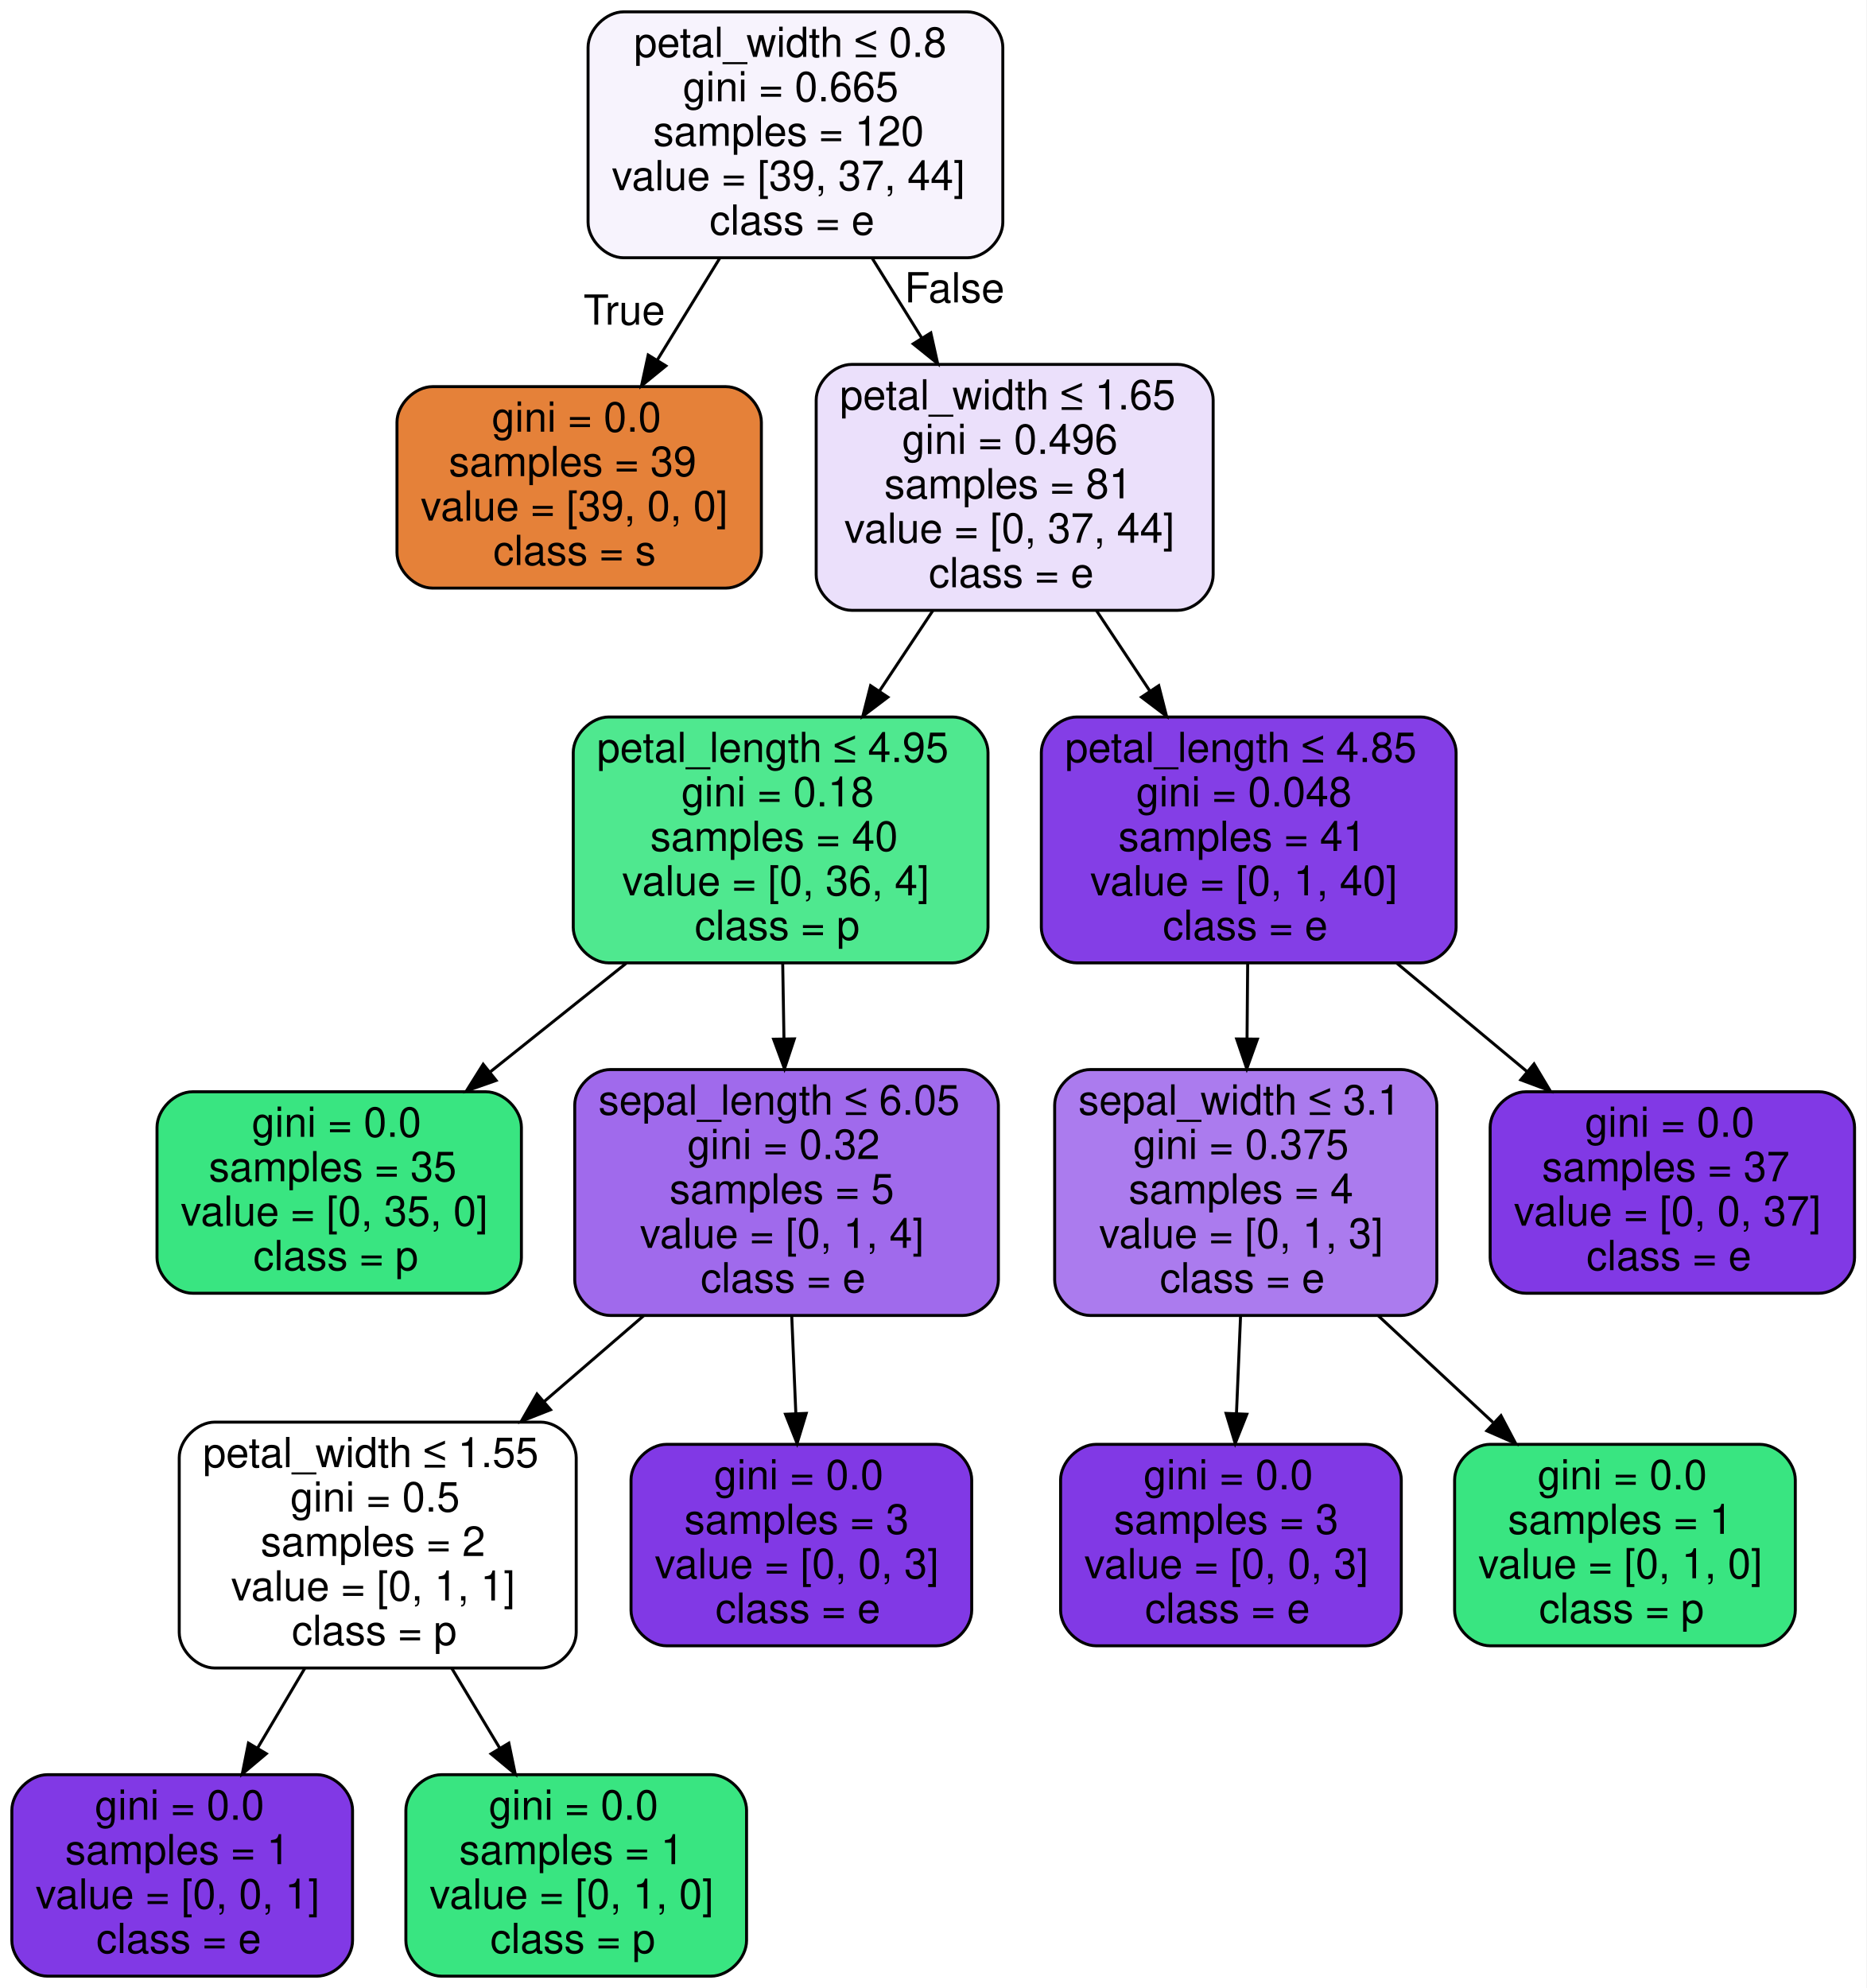
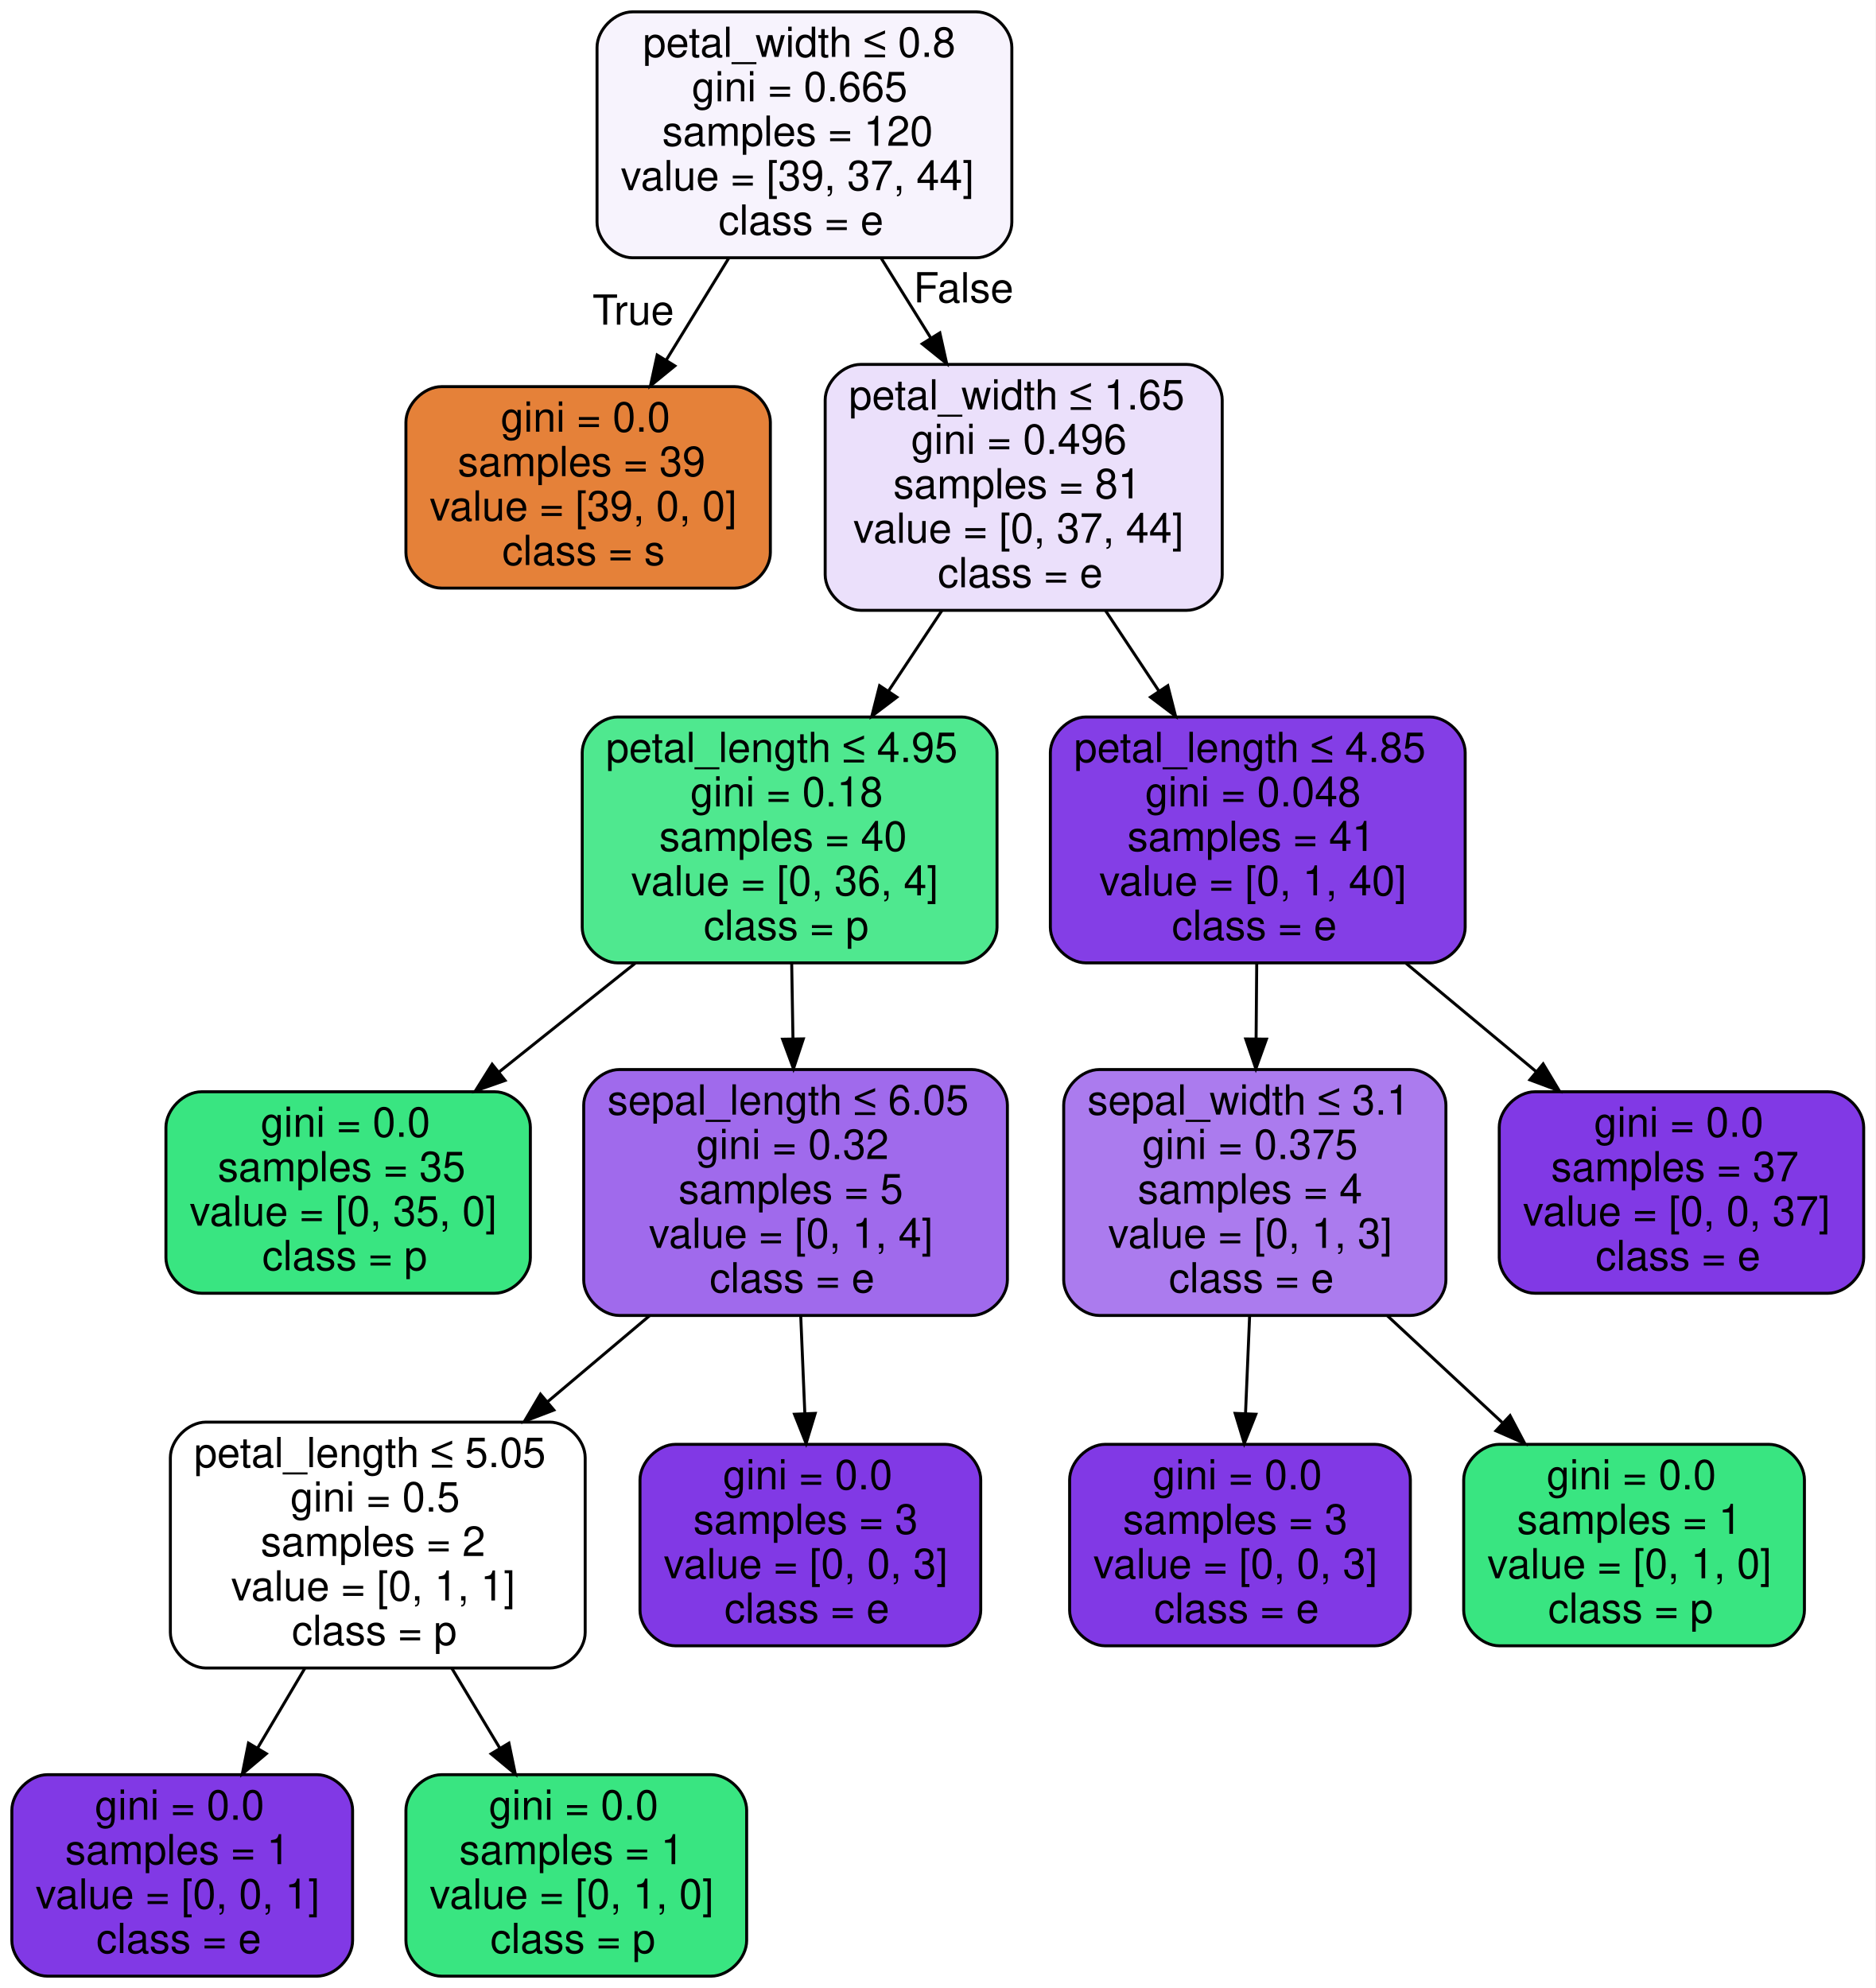
- <svg xmlns="http://www.w3.org/2000/svg" width="630pt" height="671pt" viewBox="0.00 0.00 630.00 671.00">
+ <svg xmlns="http://www.w3.org/2000/svg" width="633pt" height="671pt" viewBox="0.00 0.00 633.00 671.00">
  <g id="graph0" class="graph" transform="scale(1 1) rotate(0) translate(4 667)">
-     <polygon fill="#ffffff" stroke="transparent" points="-4,4 -4,-667 626,-667 626,4 -4,4" />
+     <polygon fill="#ffffff" stroke="transparent" points="-4,4 -4,-667 629,-667 629,4 -4,4" />
    <g id="node1" class="node">
-       <path fill="#f7f3fd" stroke="#000000" d="M322.5,-663C322.5,-663 206.5,-663 206.5,-663 200.5,-663 194.5,-657 194.5,-651 194.5,-651 194.5,-592 194.5,-592 194.5,-586 200.5,-580 206.5,-580 206.5,-580 322.5,-580 322.5,-580 328.5,-580 334.5,-586 334.5,-592 334.5,-592 334.5,-651 334.5,-651 334.5,-657 328.5,-663 322.5,-663" />
-       <text text-anchor="start" x="210" y="-647.8" font-family="Helvetica,sans-Serif" font-size="14.00" fill="#000000">petal_width ≤ 0.8</text>
-       <text text-anchor="start" x="226.5" y="-632.8" font-family="Helvetica,sans-Serif" font-size="14.00" fill="#000000">gini = 0.665</text>
-       <text text-anchor="start" x="216.5" y="-617.8" font-family="Helvetica,sans-Serif" font-size="14.00" fill="#000000">samples = 120</text>
-       <text text-anchor="start" x="202.5" y="-602.8" font-family="Helvetica,sans-Serif" font-size="14.00" fill="#000000">value = [39, 37, 44]</text>
-       <text text-anchor="start" x="235.5" y="-587.8" font-family="Helvetica,sans-Serif" font-size="14.00" fill="#000000">class = e</text>
+       <path fill="#f7f3fd" stroke="#000000" d="M325.5,-663C325.5,-663 209.5,-663 209.5,-663 203.5,-663 197.5,-657 197.5,-651 197.5,-651 197.5,-592 197.5,-592 197.5,-586 203.5,-580 209.5,-580 209.5,-580 325.5,-580 325.5,-580 331.5,-580 337.5,-586 337.5,-592 337.5,-592 337.5,-651 337.5,-651 337.5,-657 331.5,-663 325.5,-663" />
+       <text text-anchor="start" x="213" y="-647.8" font-family="Helvetica,sans-Serif" font-size="14.00" fill="#000000">petal_width ≤ 0.8</text>
+       <text text-anchor="start" x="229.5" y="-632.8" font-family="Helvetica,sans-Serif" font-size="14.00" fill="#000000">gini = 0.665</text>
+       <text text-anchor="start" x="219.5" y="-617.8" font-family="Helvetica,sans-Serif" font-size="14.00" fill="#000000">samples = 120</text>
+       <text text-anchor="start" x="205.5" y="-602.8" font-family="Helvetica,sans-Serif" font-size="14.00" fill="#000000">value = [39, 37, 44]</text>
+       <text text-anchor="start" x="238.5" y="-587.8" font-family="Helvetica,sans-Serif" font-size="14.00" fill="#000000">class = e</text>
    </g>
    <g id="node2" class="node">
-       <path fill="#e58139" stroke="#000000" d="M241,-536.5C241,-536.5 142,-536.5 142,-536.5 136,-536.5 130,-530.5 130,-524.5 130,-524.5 130,-480.5 130,-480.5 130,-474.5 136,-468.5 142,-468.5 142,-468.5 241,-468.5 241,-468.5 247,-468.5 253,-474.5 253,-480.5 253,-480.5 253,-524.5 253,-524.5 253,-530.5 247,-536.5 241,-536.5" />
-       <text text-anchor="start" x="162" y="-521.3" font-family="Helvetica,sans-Serif" font-size="14.00" fill="#000000">gini = 0.0</text>
-       <text text-anchor="start" x="147.5" y="-506.3" font-family="Helvetica,sans-Serif" font-size="14.00" fill="#000000">samples = 39</text>
-       <text text-anchor="start" x="138" y="-491.3" font-family="Helvetica,sans-Serif" font-size="14.00" fill="#000000">value = [39, 0, 0]</text>
-       <text text-anchor="start" x="162.5" y="-476.3" font-family="Helvetica,sans-Serif" font-size="14.00" fill="#000000">class = s</text>
+       <path fill="#e58139" stroke="#000000" d="M244,-536.5C244,-536.5 145,-536.5 145,-536.5 139,-536.5 133,-530.5 133,-524.5 133,-524.5 133,-480.5 133,-480.5 133,-474.5 139,-468.5 145,-468.5 145,-468.5 244,-468.5 244,-468.5 250,-468.5 256,-474.5 256,-480.5 256,-480.5 256,-524.5 256,-524.5 256,-530.5 250,-536.5 244,-536.5" />
+       <text text-anchor="start" x="165" y="-521.3" font-family="Helvetica,sans-Serif" font-size="14.00" fill="#000000">gini = 0.0</text>
+       <text text-anchor="start" x="150.5" y="-506.3" font-family="Helvetica,sans-Serif" font-size="14.00" fill="#000000">samples = 39</text>
+       <text text-anchor="start" x="141" y="-491.3" font-family="Helvetica,sans-Serif" font-size="14.00" fill="#000000">value = [39, 0, 0]</text>
+       <text text-anchor="start" x="165.5" y="-476.3" font-family="Helvetica,sans-Serif" font-size="14.00" fill="#000000">class = s</text>
    </g>
    <g id="edge1" class="edge">
-       <path fill="none" stroke="#000000" d="M238.968,-579.88C232.155,-568.774 224.78,-556.751 217.921,-545.569" />
-       <polygon fill="#000000" stroke="#000000" points="220.763,-543.509 212.55,-536.815 214.796,-547.169 220.763,-543.509" />
-       <text text-anchor="middle" x="206.726" y="-557.427" font-family="Helvetica,sans-Serif" font-size="14.00" fill="#000000">True</text>
+       <path fill="none" stroke="#000000" d="M241.968,-579.88C235.155,-568.774 227.78,-556.751 220.921,-545.569" />
+       <polygon fill="#000000" stroke="#000000" points="223.763,-543.509 215.55,-536.815 217.796,-547.169 223.763,-543.509" />
+       <text text-anchor="middle" x="209.726" y="-557.427" font-family="Helvetica,sans-Serif" font-size="14.00" fill="#000000">True</text>
    </g>
    <g id="node3" class="node">
-       <path fill="#ebe0fb" stroke="#000000" d="M393.5,-544C393.5,-544 283.5,-544 283.5,-544 277.5,-544 271.5,-538 271.5,-532 271.5,-532 271.5,-473 271.5,-473 271.5,-467 277.5,-461 283.5,-461 283.5,-461 393.5,-461 393.5,-461 399.5,-461 405.5,-467 405.5,-473 405.5,-473 405.5,-532 405.5,-532 405.5,-538 399.5,-544 393.5,-544" />
-       <text text-anchor="start" x="279.5" y="-528.8" font-family="Helvetica,sans-Serif" font-size="14.00" fill="#000000">petal_width ≤ 1.65</text>
-       <text text-anchor="start" x="300.5" y="-513.8" font-family="Helvetica,sans-Serif" font-size="14.00" fill="#000000">gini = 0.496</text>
-       <text text-anchor="start" x="294.5" y="-498.8" font-family="Helvetica,sans-Serif" font-size="14.00" fill="#000000">samples = 81</text>
-       <text text-anchor="start" x="281" y="-483.8" font-family="Helvetica,sans-Serif" font-size="14.00" fill="#000000">value = [0, 37, 44]</text>
-       <text text-anchor="start" x="309.5" y="-468.8" font-family="Helvetica,sans-Serif" font-size="14.00" fill="#000000">class = e</text>
+       <path fill="#ebe0fb" stroke="#000000" d="M396.5,-544C396.5,-544 286.5,-544 286.5,-544 280.5,-544 274.5,-538 274.5,-532 274.5,-532 274.5,-473 274.5,-473 274.5,-467 280.5,-461 286.5,-461 286.5,-461 396.5,-461 396.5,-461 402.5,-461 408.5,-467 408.5,-473 408.5,-473 408.5,-532 408.5,-532 408.5,-538 402.5,-544 396.5,-544" />
+       <text text-anchor="start" x="282.5" y="-528.8" font-family="Helvetica,sans-Serif" font-size="14.00" fill="#000000">petal_width ≤ 1.65</text>
+       <text text-anchor="start" x="303.5" y="-513.8" font-family="Helvetica,sans-Serif" font-size="14.00" fill="#000000">gini = 0.496</text>
+       <text text-anchor="start" x="297.5" y="-498.8" font-family="Helvetica,sans-Serif" font-size="14.00" fill="#000000">samples = 81</text>
+       <text text-anchor="start" x="284" y="-483.8" font-family="Helvetica,sans-Serif" font-size="14.00" fill="#000000">value = [0, 37, 44]</text>
+       <text text-anchor="start" x="312.5" y="-468.8" font-family="Helvetica,sans-Serif" font-size="14.00" fill="#000000">class = e</text>
    </g>
    <g id="edge2" class="edge">
-       <path fill="none" stroke="#000000" d="M290.382,-579.88C295.814,-571.143 301.599,-561.84 307.205,-552.825" />
-       <polygon fill="#000000" stroke="#000000" points="310.199,-554.638 312.508,-544.298 304.255,-550.942 310.199,-554.638" />
-       <text text-anchor="middle" x="318.185" y="-564.945" font-family="Helvetica,sans-Serif" font-size="14.00" fill="#000000">False</text>
+       <path fill="none" stroke="#000000" d="M293.382,-579.88C298.814,-571.143 304.599,-561.84 310.205,-552.825" />
+       <polygon fill="#000000" stroke="#000000" points="313.199,-554.638 315.508,-544.298 307.255,-550.942 313.199,-554.638" />
+       <text text-anchor="middle" x="321.185" y="-564.945" font-family="Helvetica,sans-Serif" font-size="14.00" fill="#000000">False</text>
    </g>
    <g id="node4" class="node">
-       <path fill="#4fe88f" stroke="#000000" d="M317.5,-425C317.5,-425 201.5,-425 201.5,-425 195.5,-425 189.5,-419 189.5,-413 189.5,-413 189.5,-354 189.5,-354 189.5,-348 195.5,-342 201.5,-342 201.5,-342 317.5,-342 317.5,-342 323.5,-342 329.5,-348 329.5,-354 329.5,-354 329.5,-413 329.5,-413 329.5,-419 323.5,-425 317.5,-425" />
-       <text text-anchor="start" x="197.5" y="-409.8" font-family="Helvetica,sans-Serif" font-size="14.00" fill="#000000">petal_length ≤ 4.95</text>
-       <text text-anchor="start" x="226" y="-394.8" font-family="Helvetica,sans-Serif" font-size="14.00" fill="#000000">gini = 0.18</text>
-       <text text-anchor="start" x="215.5" y="-379.8" font-family="Helvetica,sans-Serif" font-size="14.00" fill="#000000">samples = 40</text>
-       <text text-anchor="start" x="206" y="-364.8" font-family="Helvetica,sans-Serif" font-size="14.00" fill="#000000">value = [0, 36, 4]</text>
-       <text text-anchor="start" x="230.5" y="-349.8" font-family="Helvetica,sans-Serif" font-size="14.00" fill="#000000">class = p</text>
+       <path fill="#4fe88f" stroke="#000000" d="M320.5,-425C320.5,-425 204.5,-425 204.5,-425 198.5,-425 192.5,-419 192.5,-413 192.5,-413 192.5,-354 192.5,-354 192.5,-348 198.5,-342 204.5,-342 204.5,-342 320.5,-342 320.5,-342 326.5,-342 332.5,-348 332.5,-354 332.5,-354 332.5,-413 332.5,-413 332.5,-419 326.5,-425 320.5,-425" />
+       <text text-anchor="start" x="200.5" y="-409.8" font-family="Helvetica,sans-Serif" font-size="14.00" fill="#000000">petal_length ≤ 4.95</text>
+       <text text-anchor="start" x="229" y="-394.8" font-family="Helvetica,sans-Serif" font-size="14.00" fill="#000000">gini = 0.18</text>
+       <text text-anchor="start" x="218.5" y="-379.8" font-family="Helvetica,sans-Serif" font-size="14.00" fill="#000000">samples = 40</text>
+       <text text-anchor="start" x="209" y="-364.8" font-family="Helvetica,sans-Serif" font-size="14.00" fill="#000000">value = [0, 36, 4]</text>
+       <text text-anchor="start" x="233.5" y="-349.8" font-family="Helvetica,sans-Serif" font-size="14.00" fill="#000000">class = p</text>
    </g>
    <g id="edge3" class="edge">
-       <path fill="none" stroke="#000000" d="M310.87,-460.88C305.07,-452.143 298.894,-442.84 292.909,-433.825" />
-       <polygon fill="#000000" stroke="#000000" points="295.695,-431.693 287.248,-425.298 289.863,-435.565 295.695,-431.693" />
+       <path fill="none" stroke="#000000" d="M313.87,-460.88C308.07,-452.143 301.894,-442.84 295.909,-433.825" />
+       <polygon fill="#000000" stroke="#000000" points="298.695,-431.693 290.248,-425.298 292.863,-435.565 298.695,-431.693" />
    </g>
    <g id="node11" class="node">
-       <path fill="#843ee6" stroke="#000000" d="M475.5,-425C475.5,-425 359.5,-425 359.5,-425 353.5,-425 347.5,-419 347.5,-413 347.5,-413 347.5,-354 347.5,-354 347.5,-348 353.5,-342 359.5,-342 359.5,-342 475.5,-342 475.5,-342 481.5,-342 487.5,-348 487.5,-354 487.5,-354 487.5,-413 487.5,-413 487.5,-419 481.5,-425 475.5,-425" />
-       <text text-anchor="start" x="355.5" y="-409.8" font-family="Helvetica,sans-Serif" font-size="14.00" fill="#000000">petal_length ≤ 4.85</text>
-       <text text-anchor="start" x="379.5" y="-394.8" font-family="Helvetica,sans-Serif" font-size="14.00" fill="#000000">gini = 0.048</text>
-       <text text-anchor="start" x="373.5" y="-379.8" font-family="Helvetica,sans-Serif" font-size="14.00" fill="#000000">samples = 41</text>
-       <text text-anchor="start" x="364" y="-364.8" font-family="Helvetica,sans-Serif" font-size="14.00" fill="#000000">value = [0, 1, 40]</text>
-       <text text-anchor="start" x="388.5" y="-349.8" font-family="Helvetica,sans-Serif" font-size="14.00" fill="#000000">class = e</text>
+       <path fill="#843ee6" stroke="#000000" d="M478.5,-425C478.5,-425 362.5,-425 362.5,-425 356.5,-425 350.5,-419 350.5,-413 350.5,-413 350.5,-354 350.5,-354 350.5,-348 356.5,-342 362.5,-342 362.5,-342 478.5,-342 478.5,-342 484.5,-342 490.5,-348 490.5,-354 490.5,-354 490.5,-413 490.5,-413 490.5,-419 484.5,-425 478.5,-425" />
+       <text text-anchor="start" x="358.5" y="-409.8" font-family="Helvetica,sans-Serif" font-size="14.00" fill="#000000">petal_length ≤ 4.85</text>
+       <text text-anchor="start" x="382.5" y="-394.8" font-family="Helvetica,sans-Serif" font-size="14.00" fill="#000000">gini = 0.048</text>
+       <text text-anchor="start" x="376.5" y="-379.8" font-family="Helvetica,sans-Serif" font-size="14.00" fill="#000000">samples = 41</text>
+       <text text-anchor="start" x="367" y="-364.8" font-family="Helvetica,sans-Serif" font-size="14.00" fill="#000000">value = [0, 1, 40]</text>
+       <text text-anchor="start" x="391.5" y="-349.8" font-family="Helvetica,sans-Serif" font-size="14.00" fill="#000000">class = e</text>
    </g>
    <g id="edge10" class="edge">
-       <path fill="none" stroke="#000000" d="M366.13,-460.88C371.93,-452.143 378.106,-442.84 384.091,-433.825" />
-       <polygon fill="#000000" stroke="#000000" points="387.137,-435.565 389.752,-425.298 381.305,-431.693 387.137,-435.565" />
+       <path fill="none" stroke="#000000" d="M369.13,-460.88C374.93,-452.143 381.106,-442.84 387.091,-433.825" />
+       <polygon fill="#000000" stroke="#000000" points="390.137,-435.565 392.752,-425.298 384.305,-431.693 390.137,-435.565" />
    </g>
    <g id="node5" class="node">
-       <path fill="#39e581" stroke="#000000" d="M160,-298.5C160,-298.5 61,-298.5 61,-298.5 55,-298.5 49,-292.5 49,-286.5 49,-286.5 49,-242.5 49,-242.5 49,-236.5 55,-230.5 61,-230.5 61,-230.5 160,-230.5 160,-230.5 166,-230.5 172,-236.5 172,-242.5 172,-242.5 172,-286.5 172,-286.5 172,-292.5 166,-298.5 160,-298.5" />
-       <text text-anchor="start" x="81" y="-283.3" font-family="Helvetica,sans-Serif" font-size="14.00" fill="#000000">gini = 0.0</text>
-       <text text-anchor="start" x="66.5" y="-268.3" font-family="Helvetica,sans-Serif" font-size="14.00" fill="#000000">samples = 35</text>
-       <text text-anchor="start" x="57" y="-253.3" font-family="Helvetica,sans-Serif" font-size="14.00" fill="#000000">value = [0, 35, 0]</text>
-       <text text-anchor="start" x="81.5" y="-238.3" font-family="Helvetica,sans-Serif" font-size="14.00" fill="#000000">class = p</text>
+       <path fill="#39e581" stroke="#000000" d="M163,-298.5C163,-298.5 64,-298.5 64,-298.5 58,-298.5 52,-292.5 52,-286.5 52,-286.5 52,-242.5 52,-242.5 52,-236.5 58,-230.5 64,-230.5 64,-230.5 163,-230.5 163,-230.5 169,-230.5 175,-236.5 175,-242.5 175,-242.5 175,-286.5 175,-286.5 175,-292.5 169,-298.5 163,-298.5" />
+       <text text-anchor="start" x="84" y="-283.3" font-family="Helvetica,sans-Serif" font-size="14.00" fill="#000000">gini = 0.0</text>
+       <text text-anchor="start" x="69.5" y="-268.3" font-family="Helvetica,sans-Serif" font-size="14.00" fill="#000000">samples = 35</text>
+       <text text-anchor="start" x="60" y="-253.3" font-family="Helvetica,sans-Serif" font-size="14.00" fill="#000000">value = [0, 35, 0]</text>
+       <text text-anchor="start" x="84.5" y="-238.3" font-family="Helvetica,sans-Serif" font-size="14.00" fill="#000000">class = p</text>
    </g>
    <g id="edge4" class="edge">
-       <path fill="none" stroke="#000000" d="M207.387,-341.88C192.517,-330.004 176.336,-317.08 161.532,-305.257" />
-       <polygon fill="#000000" stroke="#000000" points="163.464,-302.321 153.466,-298.815 159.095,-307.79 163.464,-302.321" />
+       <path fill="none" stroke="#000000" d="M210.387,-341.88C195.517,-330.004 179.336,-317.08 164.532,-305.257" />
+       <polygon fill="#000000" stroke="#000000" points="166.464,-302.321 156.466,-298.815 162.095,-307.79 166.464,-302.321" />
    </g>
    <g id="node6" class="node">
-       <path fill="#a06aec" stroke="#000000" d="M321,-306C321,-306 202,-306 202,-306 196,-306 190,-300 190,-294 190,-294 190,-235 190,-235 190,-229 196,-223 202,-223 202,-223 321,-223 321,-223 327,-223 333,-229 333,-235 333,-235 333,-294 333,-294 333,-300 327,-306 321,-306" />
-       <text text-anchor="start" x="198" y="-290.8" font-family="Helvetica,sans-Serif" font-size="14.00" fill="#000000">sepal_length ≤ 6.05</text>
-       <text text-anchor="start" x="228" y="-275.8" font-family="Helvetica,sans-Serif" font-size="14.00" fill="#000000">gini = 0.32</text>
-       <text text-anchor="start" x="222" y="-260.8" font-family="Helvetica,sans-Serif" font-size="14.00" fill="#000000">samples = 5</text>
-       <text text-anchor="start" x="212" y="-245.8" font-family="Helvetica,sans-Serif" font-size="14.00" fill="#000000">value = [0, 1, 4]</text>
-       <text text-anchor="start" x="232.5" y="-230.8" font-family="Helvetica,sans-Serif" font-size="14.00" fill="#000000">class = e</text>
+       <path fill="#a06aec" stroke="#000000" d="M324,-306C324,-306 205,-306 205,-306 199,-306 193,-300 193,-294 193,-294 193,-235 193,-235 193,-229 199,-223 205,-223 205,-223 324,-223 324,-223 330,-223 336,-229 336,-235 336,-235 336,-294 336,-294 336,-300 330,-306 324,-306" />
+       <text text-anchor="start" x="201" y="-290.8" font-family="Helvetica,sans-Serif" font-size="14.00" fill="#000000">sepal_length ≤ 6.05</text>
+       <text text-anchor="start" x="231" y="-275.8" font-family="Helvetica,sans-Serif" font-size="14.00" fill="#000000">gini = 0.32</text>
+       <text text-anchor="start" x="225" y="-260.8" font-family="Helvetica,sans-Serif" font-size="14.00" fill="#000000">samples = 5</text>
+       <text text-anchor="start" x="215" y="-245.8" font-family="Helvetica,sans-Serif" font-size="14.00" fill="#000000">value = [0, 1, 4]</text>
+       <text text-anchor="start" x="235.5" y="-230.8" font-family="Helvetica,sans-Serif" font-size="14.00" fill="#000000">class = e</text>
    </g>
    <g id="edge5" class="edge">
-       <path fill="none" stroke="#000000" d="M260.2,-341.88C260.337,-333.684 260.483,-324.989 260.626,-316.501" />
-       <polygon fill="#000000" stroke="#000000" points="264.129,-316.356 260.798,-306.298 257.13,-316.238 264.129,-316.356" />
+       <path fill="none" stroke="#000000" d="M263.2,-341.88C263.337,-333.684 263.483,-324.989 263.626,-316.501" />
+       <polygon fill="#000000" stroke="#000000" points="267.129,-316.356 263.798,-306.298 260.13,-316.238 267.129,-316.356" />
    </g>
    <g id="node7" class="node">
-       <path fill="#ffffff" stroke="#000000" d="M178.5,-187C178.5,-187 68.5,-187 68.5,-187 62.5,-187 56.5,-181 56.5,-175 56.5,-175 56.5,-116 56.5,-116 56.5,-110 62.5,-104 68.5,-104 68.5,-104 178.5,-104 178.5,-104 184.5,-104 190.5,-110 190.5,-116 190.5,-116 190.5,-175 190.5,-175 190.5,-181 184.5,-187 178.5,-187" />
-       <text text-anchor="start" x="64.5" y="-171.8" font-family="Helvetica,sans-Serif" font-size="14.00" fill="#000000">petal_width ≤ 1.55</text>
+       <path fill="#ffffff" stroke="#000000" d="M181.5,-187C181.5,-187 65.5,-187 65.5,-187 59.5,-187 53.5,-181 53.5,-175 53.5,-175 53.5,-116 53.5,-116 53.5,-110 59.5,-104 65.5,-104 65.5,-104 181.5,-104 181.5,-104 187.5,-104 193.5,-110 193.5,-116 193.5,-116 193.5,-175 193.5,-175 193.5,-181 187.5,-187 181.5,-187" />
+       <text text-anchor="start" x="61.5" y="-171.8" font-family="Helvetica,sans-Serif" font-size="14.00" fill="#000000">petal_length ≤ 5.05</text>
      <text text-anchor="start" x="94" y="-156.8" font-family="Helvetica,sans-Serif" font-size="14.00" fill="#000000">gini = 0.5</text>
      <text text-anchor="start" x="84" y="-141.8" font-family="Helvetica,sans-Serif" font-size="14.00" fill="#000000">samples = 2</text>
      <text text-anchor="start" x="74" y="-126.8" font-family="Helvetica,sans-Serif" font-size="14.00" fill="#000000">value = [0, 1, 1]</text>
      <text text-anchor="start" x="94.5" y="-111.8" font-family="Helvetica,sans-Serif" font-size="14.00" fill="#000000">class = p</text>
    </g>
    <g id="edge6" class="edge">
-       <path fill="none" stroke="#000000" d="M213.234,-222.88C202.372,-213.513 190.754,-203.495 179.603,-193.878" />
-       <polygon fill="#000000" stroke="#000000" points="181.831,-191.178 171.972,-187.298 177.259,-196.479 181.831,-191.178" />
+       <path fill="none" stroke="#000000" d="M215.185,-222.88C204.087,-213.513 192.216,-203.495 180.822,-193.878" />
+       <polygon fill="#000000" stroke="#000000" points="182.925,-191.073 173.025,-187.298 178.41,-196.423 182.925,-191.073" />
    </g>
    <g id="node10" class="node">
-       <path fill="#8139e5" stroke="#000000" d="M312,-179.5C312,-179.5 221,-179.5 221,-179.5 215,-179.5 209,-173.5 209,-167.5 209,-167.5 209,-123.5 209,-123.5 209,-117.5 215,-111.5 221,-111.5 221,-111.5 312,-111.5 312,-111.5 318,-111.5 324,-117.5 324,-123.5 324,-123.5 324,-167.5 324,-167.5 324,-173.5 318,-179.5 312,-179.5" />
-       <text text-anchor="start" x="237" y="-164.3" font-family="Helvetica,sans-Serif" font-size="14.00" fill="#000000">gini = 0.0</text>
-       <text text-anchor="start" x="227" y="-149.3" font-family="Helvetica,sans-Serif" font-size="14.00" fill="#000000">samples = 3</text>
-       <text text-anchor="start" x="217" y="-134.3" font-family="Helvetica,sans-Serif" font-size="14.00" fill="#000000">value = [0, 0, 3]</text>
-       <text text-anchor="start" x="237.5" y="-119.3" font-family="Helvetica,sans-Serif" font-size="14.00" fill="#000000">class = e</text>
+       <path fill="#8139e5" stroke="#000000" d="M315,-179.5C315,-179.5 224,-179.5 224,-179.5 218,-179.5 212,-173.5 212,-167.5 212,-167.5 212,-123.5 212,-123.5 212,-117.5 218,-111.5 224,-111.5 224,-111.5 315,-111.5 315,-111.5 321,-111.5 327,-117.5 327,-123.5 327,-123.5 327,-167.5 327,-167.5 327,-173.5 321,-179.5 315,-179.5" />
+       <text text-anchor="start" x="240" y="-164.3" font-family="Helvetica,sans-Serif" font-size="14.00" fill="#000000">gini = 0.0</text>
+       <text text-anchor="start" x="230" y="-149.3" font-family="Helvetica,sans-Serif" font-size="14.00" fill="#000000">samples = 3</text>
+       <text text-anchor="start" x="220" y="-134.3" font-family="Helvetica,sans-Serif" font-size="14.00" fill="#000000">value = [0, 0, 3]</text>
+       <text text-anchor="start" x="240.5" y="-119.3" font-family="Helvetica,sans-Serif" font-size="14.00" fill="#000000">class = e</text>
    </g>
    <g id="edge9" class="edge">
-       <path fill="none" stroke="#000000" d="M263.249,-222.88C263.697,-212.213 264.181,-200.702 264.634,-189.901" />
-       <polygon fill="#000000" stroke="#000000" points="268.135,-189.953 265.058,-179.815 261.141,-189.659 268.135,-189.953" />
+       <path fill="none" stroke="#000000" d="M266.249,-222.88C266.697,-212.213 267.181,-200.702 267.634,-189.901" />
+       <polygon fill="#000000" stroke="#000000" points="271.135,-189.953 268.058,-179.815 264.141,-189.659 271.135,-189.953" />
    </g>
    <g id="node8" class="node">
      <path fill="#8139e5" stroke="#000000" d="M103,-68C103,-68 12,-68 12,-68 6,-68 0,-62 0,-56 0,-56 0,-12 0,-12 0,-6 6,0 12,0 12,0 103,0 103,0 109,0 115,-6 115,-12 115,-12 115,-56 115,-56 115,-62 109,-68 103,-68" />
      <text text-anchor="start" x="28" y="-52.8" font-family="Helvetica,sans-Serif" font-size="14.00" fill="#000000">gini = 0.0</text>
      <text text-anchor="start" x="18" y="-37.8" font-family="Helvetica,sans-Serif" font-size="14.00" fill="#000000">samples = 1</text>
      <text text-anchor="start" x="8" y="-22.8" font-family="Helvetica,sans-Serif" font-size="14.00" fill="#000000">value = [0, 0, 1]</text>
      <text text-anchor="start" x="28.5" y="-7.8" font-family="Helvetica,sans-Serif" font-size="14.00" fill="#000000">class = e</text>
    </g>
    <g id="edge7" class="edge">
      <path fill="none" stroke="#000000" d="M98.924,-103.981C93.701,-95.159 88.177,-85.826 82.924,-76.951" />
      <polygon fill="#000000" stroke="#000000" points="85.887,-75.086 77.782,-68.264 79.864,-78.652 85.887,-75.086" />
    </g>
    <g id="node9" class="node">
      <path fill="#39e581" stroke="#000000" d="M236,-68C236,-68 145,-68 145,-68 139,-68 133,-62 133,-56 133,-56 133,-12 133,-12 133,-6 139,0 145,0 145,0 236,0 236,0 242,0 248,-6 248,-12 248,-12 248,-56 248,-56 248,-62 242,-68 236,-68" />
      <text text-anchor="start" x="161" y="-52.8" font-family="Helvetica,sans-Serif" font-size="14.00" fill="#000000">gini = 0.0</text>
      <text text-anchor="start" x="151" y="-37.8" font-family="Helvetica,sans-Serif" font-size="14.00" fill="#000000">samples = 1</text>
      <text text-anchor="start" x="141" y="-22.8" font-family="Helvetica,sans-Serif" font-size="14.00" fill="#000000">value = [0, 1, 0]</text>
      <text text-anchor="start" x="161.5" y="-7.8" font-family="Helvetica,sans-Serif" font-size="14.00" fill="#000000">class = p</text>
    </g>
    <g id="edge8" class="edge">
      <path fill="none" stroke="#000000" d="M148.448,-103.981C153.75,-95.159 159.358,-85.826 164.691,-76.951" />
      <polygon fill="#000000" stroke="#000000" points="167.761,-78.638 169.911,-68.264 161.76,-75.032 167.761,-78.638" />
    </g>
    <g id="node12" class="node">
-       <path fill="#ab7bee" stroke="#000000" d="M469,-306C469,-306 364,-306 364,-306 358,-306 352,-300 352,-294 352,-294 352,-235 352,-235 352,-229 358,-223 364,-223 364,-223 469,-223 469,-223 475,-223 481,-229 481,-235 481,-235 481,-294 481,-294 481,-300 475,-306 469,-306" />
-       <text text-anchor="start" x="360" y="-290.8" font-family="Helvetica,sans-Serif" font-size="14.00" fill="#000000">sepal_width ≤ 3.1</text>
-       <text text-anchor="start" x="378.5" y="-275.8" font-family="Helvetica,sans-Serif" font-size="14.00" fill="#000000">gini = 0.375</text>
-       <text text-anchor="start" x="377" y="-260.8" font-family="Helvetica,sans-Serif" font-size="14.00" fill="#000000">samples = 4</text>
-       <text text-anchor="start" x="367" y="-245.8" font-family="Helvetica,sans-Serif" font-size="14.00" fill="#000000">value = [0, 1, 3]</text>
-       <text text-anchor="start" x="387.5" y="-230.8" font-family="Helvetica,sans-Serif" font-size="14.00" fill="#000000">class = e</text>
+       <path fill="#ab7bee" stroke="#000000" d="M472,-306C472,-306 367,-306 367,-306 361,-306 355,-300 355,-294 355,-294 355,-235 355,-235 355,-229 361,-223 367,-223 367,-223 472,-223 472,-223 478,-223 484,-229 484,-235 484,-235 484,-294 484,-294 484,-300 478,-306 472,-306" />
+       <text text-anchor="start" x="363" y="-290.8" font-family="Helvetica,sans-Serif" font-size="14.00" fill="#000000">sepal_width ≤ 3.1</text>
+       <text text-anchor="start" x="381.5" y="-275.8" font-family="Helvetica,sans-Serif" font-size="14.00" fill="#000000">gini = 0.375</text>
+       <text text-anchor="start" x="380" y="-260.8" font-family="Helvetica,sans-Serif" font-size="14.00" fill="#000000">samples = 4</text>
+       <text text-anchor="start" x="370" y="-245.8" font-family="Helvetica,sans-Serif" font-size="14.00" fill="#000000">value = [0, 1, 3]</text>
+       <text text-anchor="start" x="390.5" y="-230.8" font-family="Helvetica,sans-Serif" font-size="14.00" fill="#000000">class = e</text>
    </g>
    <g id="edge11" class="edge">
-       <path fill="none" stroke="#000000" d="M417.15,-341.88C417.081,-333.684 417.008,-324.989 416.937,-316.501" />
-       <polygon fill="#000000" stroke="#000000" points="420.435,-316.268 416.851,-306.298 413.435,-316.327 420.435,-316.268" />
+       <path fill="none" stroke="#000000" d="M420.15,-341.88C420.081,-333.684 420.008,-324.989 419.937,-316.501" />
+       <polygon fill="#000000" stroke="#000000" points="423.435,-316.268 419.851,-306.298 416.435,-316.327 423.435,-316.268" />
    </g>
    <g id="node15" class="node">
-       <path fill="#8139e5" stroke="#000000" d="M610,-298.5C610,-298.5 511,-298.5 511,-298.5 505,-298.5 499,-292.5 499,-286.5 499,-286.5 499,-242.5 499,-242.5 499,-236.5 505,-230.5 511,-230.5 511,-230.5 610,-230.5 610,-230.5 616,-230.5 622,-236.5 622,-242.5 622,-242.5 622,-286.5 622,-286.5 622,-292.5 616,-298.5 610,-298.5" />
-       <text text-anchor="start" x="531" y="-283.3" font-family="Helvetica,sans-Serif" font-size="14.00" fill="#000000">gini = 0.0</text>
-       <text text-anchor="start" x="516.5" y="-268.3" font-family="Helvetica,sans-Serif" font-size="14.00" fill="#000000">samples = 37</text>
-       <text text-anchor="start" x="507" y="-253.3" font-family="Helvetica,sans-Serif" font-size="14.00" fill="#000000">value = [0, 0, 37]</text>
-       <text text-anchor="start" x="531.5" y="-238.3" font-family="Helvetica,sans-Serif" font-size="14.00" fill="#000000">class = e</text>
+       <path fill="#8139e5" stroke="#000000" d="M613,-298.5C613,-298.5 514,-298.5 514,-298.5 508,-298.5 502,-292.5 502,-286.5 502,-286.5 502,-242.5 502,-242.5 502,-236.5 508,-230.5 514,-230.5 514,-230.5 613,-230.5 613,-230.5 619,-230.5 625,-236.5 625,-242.5 625,-242.5 625,-286.5 625,-286.5 625,-292.5 619,-298.5 613,-298.5" />
+       <text text-anchor="start" x="534" y="-283.3" font-family="Helvetica,sans-Serif" font-size="14.00" fill="#000000">gini = 0.0</text>
+       <text text-anchor="start" x="519.5" y="-268.3" font-family="Helvetica,sans-Serif" font-size="14.00" fill="#000000">samples = 37</text>
+       <text text-anchor="start" x="510" y="-253.3" font-family="Helvetica,sans-Serif" font-size="14.00" fill="#000000">value = [0, 0, 37]</text>
+       <text text-anchor="start" x="534.5" y="-238.3" font-family="Helvetica,sans-Serif" font-size="14.00" fill="#000000">class = e</text>
    </g>
    <g id="edge14" class="edge">
-       <path fill="none" stroke="#000000" d="M467.514,-341.88C481.785,-330.004 497.315,-317.08 511.523,-305.257" />
-       <polygon fill="#000000" stroke="#000000" points="513.817,-307.902 519.264,-298.815 509.339,-302.521 513.817,-307.902" />
+       <path fill="none" stroke="#000000" d="M470.514,-341.88C484.785,-330.004 500.315,-317.08 514.523,-305.257" />
+       <polygon fill="#000000" stroke="#000000" points="516.817,-307.902 522.264,-298.815 512.339,-302.521 516.817,-307.902" />
    </g>
    <g id="node13" class="node">
-       <path fill="#8139e5" stroke="#000000" d="M457,-179.5C457,-179.5 366,-179.5 366,-179.5 360,-179.5 354,-173.5 354,-167.5 354,-167.5 354,-123.5 354,-123.5 354,-117.5 360,-111.5 366,-111.5 366,-111.5 457,-111.5 457,-111.5 463,-111.5 469,-117.5 469,-123.5 469,-123.5 469,-167.5 469,-167.5 469,-173.5 463,-179.5 457,-179.5" />
-       <text text-anchor="start" x="382" y="-164.3" font-family="Helvetica,sans-Serif" font-size="14.00" fill="#000000">gini = 0.0</text>
-       <text text-anchor="start" x="372" y="-149.3" font-family="Helvetica,sans-Serif" font-size="14.00" fill="#000000">samples = 3</text>
-       <text text-anchor="start" x="362" y="-134.3" font-family="Helvetica,sans-Serif" font-size="14.00" fill="#000000">value = [0, 0, 3]</text>
-       <text text-anchor="start" x="382.5" y="-119.3" font-family="Helvetica,sans-Serif" font-size="14.00" fill="#000000">class = e</text>
+       <path fill="#8139e5" stroke="#000000" d="M460,-179.5C460,-179.5 369,-179.5 369,-179.5 363,-179.5 357,-173.5 357,-167.5 357,-167.5 357,-123.5 357,-123.5 357,-117.5 363,-111.5 369,-111.5 369,-111.5 460,-111.5 460,-111.5 466,-111.5 472,-117.5 472,-123.5 472,-123.5 472,-167.5 472,-167.5 472,-173.5 466,-179.5 460,-179.5" />
+       <text text-anchor="start" x="385" y="-164.3" font-family="Helvetica,sans-Serif" font-size="14.00" fill="#000000">gini = 0.0</text>
+       <text text-anchor="start" x="375" y="-149.3" font-family="Helvetica,sans-Serif" font-size="14.00" fill="#000000">samples = 3</text>
+       <text text-anchor="start" x="365" y="-134.3" font-family="Helvetica,sans-Serif" font-size="14.00" fill="#000000">value = [0, 0, 3]</text>
+       <text text-anchor="start" x="385.5" y="-119.3" font-family="Helvetica,sans-Serif" font-size="14.00" fill="#000000">class = e</text>
    </g>
    <g id="edge12" class="edge">
-       <path fill="none" stroke="#000000" d="M414.751,-222.88C414.303,-212.213 413.819,-200.702 413.366,-189.901" />
-       <polygon fill="#000000" stroke="#000000" points="416.859,-189.659 412.942,-179.815 409.865,-189.953 416.859,-189.659" />
+       <path fill="none" stroke="#000000" d="M417.751,-222.88C417.303,-212.213 416.819,-200.702 416.366,-189.901" />
+       <polygon fill="#000000" stroke="#000000" points="419.859,-189.659 415.942,-179.815 412.865,-189.953 419.859,-189.659" />
    </g>
    <g id="node14" class="node">
-       <path fill="#39e581" stroke="#000000" d="M590,-179.5C590,-179.5 499,-179.5 499,-179.5 493,-179.5 487,-173.5 487,-167.5 487,-167.5 487,-123.5 487,-123.5 487,-117.5 493,-111.5 499,-111.5 499,-111.5 590,-111.5 590,-111.5 596,-111.5 602,-117.5 602,-123.5 602,-123.5 602,-167.5 602,-167.5 602,-173.5 596,-179.5 590,-179.5" />
-       <text text-anchor="start" x="515" y="-164.3" font-family="Helvetica,sans-Serif" font-size="14.00" fill="#000000">gini = 0.0</text>
-       <text text-anchor="start" x="505" y="-149.3" font-family="Helvetica,sans-Serif" font-size="14.00" fill="#000000">samples = 1</text>
-       <text text-anchor="start" x="495" y="-134.3" font-family="Helvetica,sans-Serif" font-size="14.00" fill="#000000">value = [0, 1, 0]</text>
-       <text text-anchor="start" x="515.5" y="-119.3" font-family="Helvetica,sans-Serif" font-size="14.00" fill="#000000">class = p</text>
+       <path fill="#39e581" stroke="#000000" d="M593,-179.5C593,-179.5 502,-179.5 502,-179.5 496,-179.5 490,-173.5 490,-167.5 490,-167.5 490,-123.5 490,-123.5 490,-117.5 496,-111.5 502,-111.5 502,-111.5 593,-111.5 593,-111.5 599,-111.5 605,-117.5 605,-123.5 605,-123.5 605,-167.5 605,-167.5 605,-173.5 599,-179.5 593,-179.5" />
+       <text text-anchor="start" x="518" y="-164.3" font-family="Helvetica,sans-Serif" font-size="14.00" fill="#000000">gini = 0.0</text>
+       <text text-anchor="start" x="508" y="-149.3" font-family="Helvetica,sans-Serif" font-size="14.00" fill="#000000">samples = 1</text>
+       <text text-anchor="start" x="498" y="-134.3" font-family="Helvetica,sans-Serif" font-size="14.00" fill="#000000">value = [0, 1, 0]</text>
+       <text text-anchor="start" x="518.5" y="-119.3" font-family="Helvetica,sans-Serif" font-size="14.00" fill="#000000">class = p</text>
    </g>
    <g id="edge13" class="edge">
-       <path fill="none" stroke="#000000" d="M461.268,-222.88C473.806,-211.224 487.428,-198.559 499.953,-186.915" />
-       <polygon fill="#000000" stroke="#000000" points="502.649,-189.187 507.59,-179.815 497.883,-184.06 502.649,-189.187" />
+       <path fill="none" stroke="#000000" d="M464.268,-222.88C476.806,-211.224 490.428,-198.559 502.953,-186.915" />
+       <polygon fill="#000000" stroke="#000000" points="505.649,-189.187 510.59,-179.815 500.883,-184.06 505.649,-189.187" />
    </g>
  </g>
</svg>
